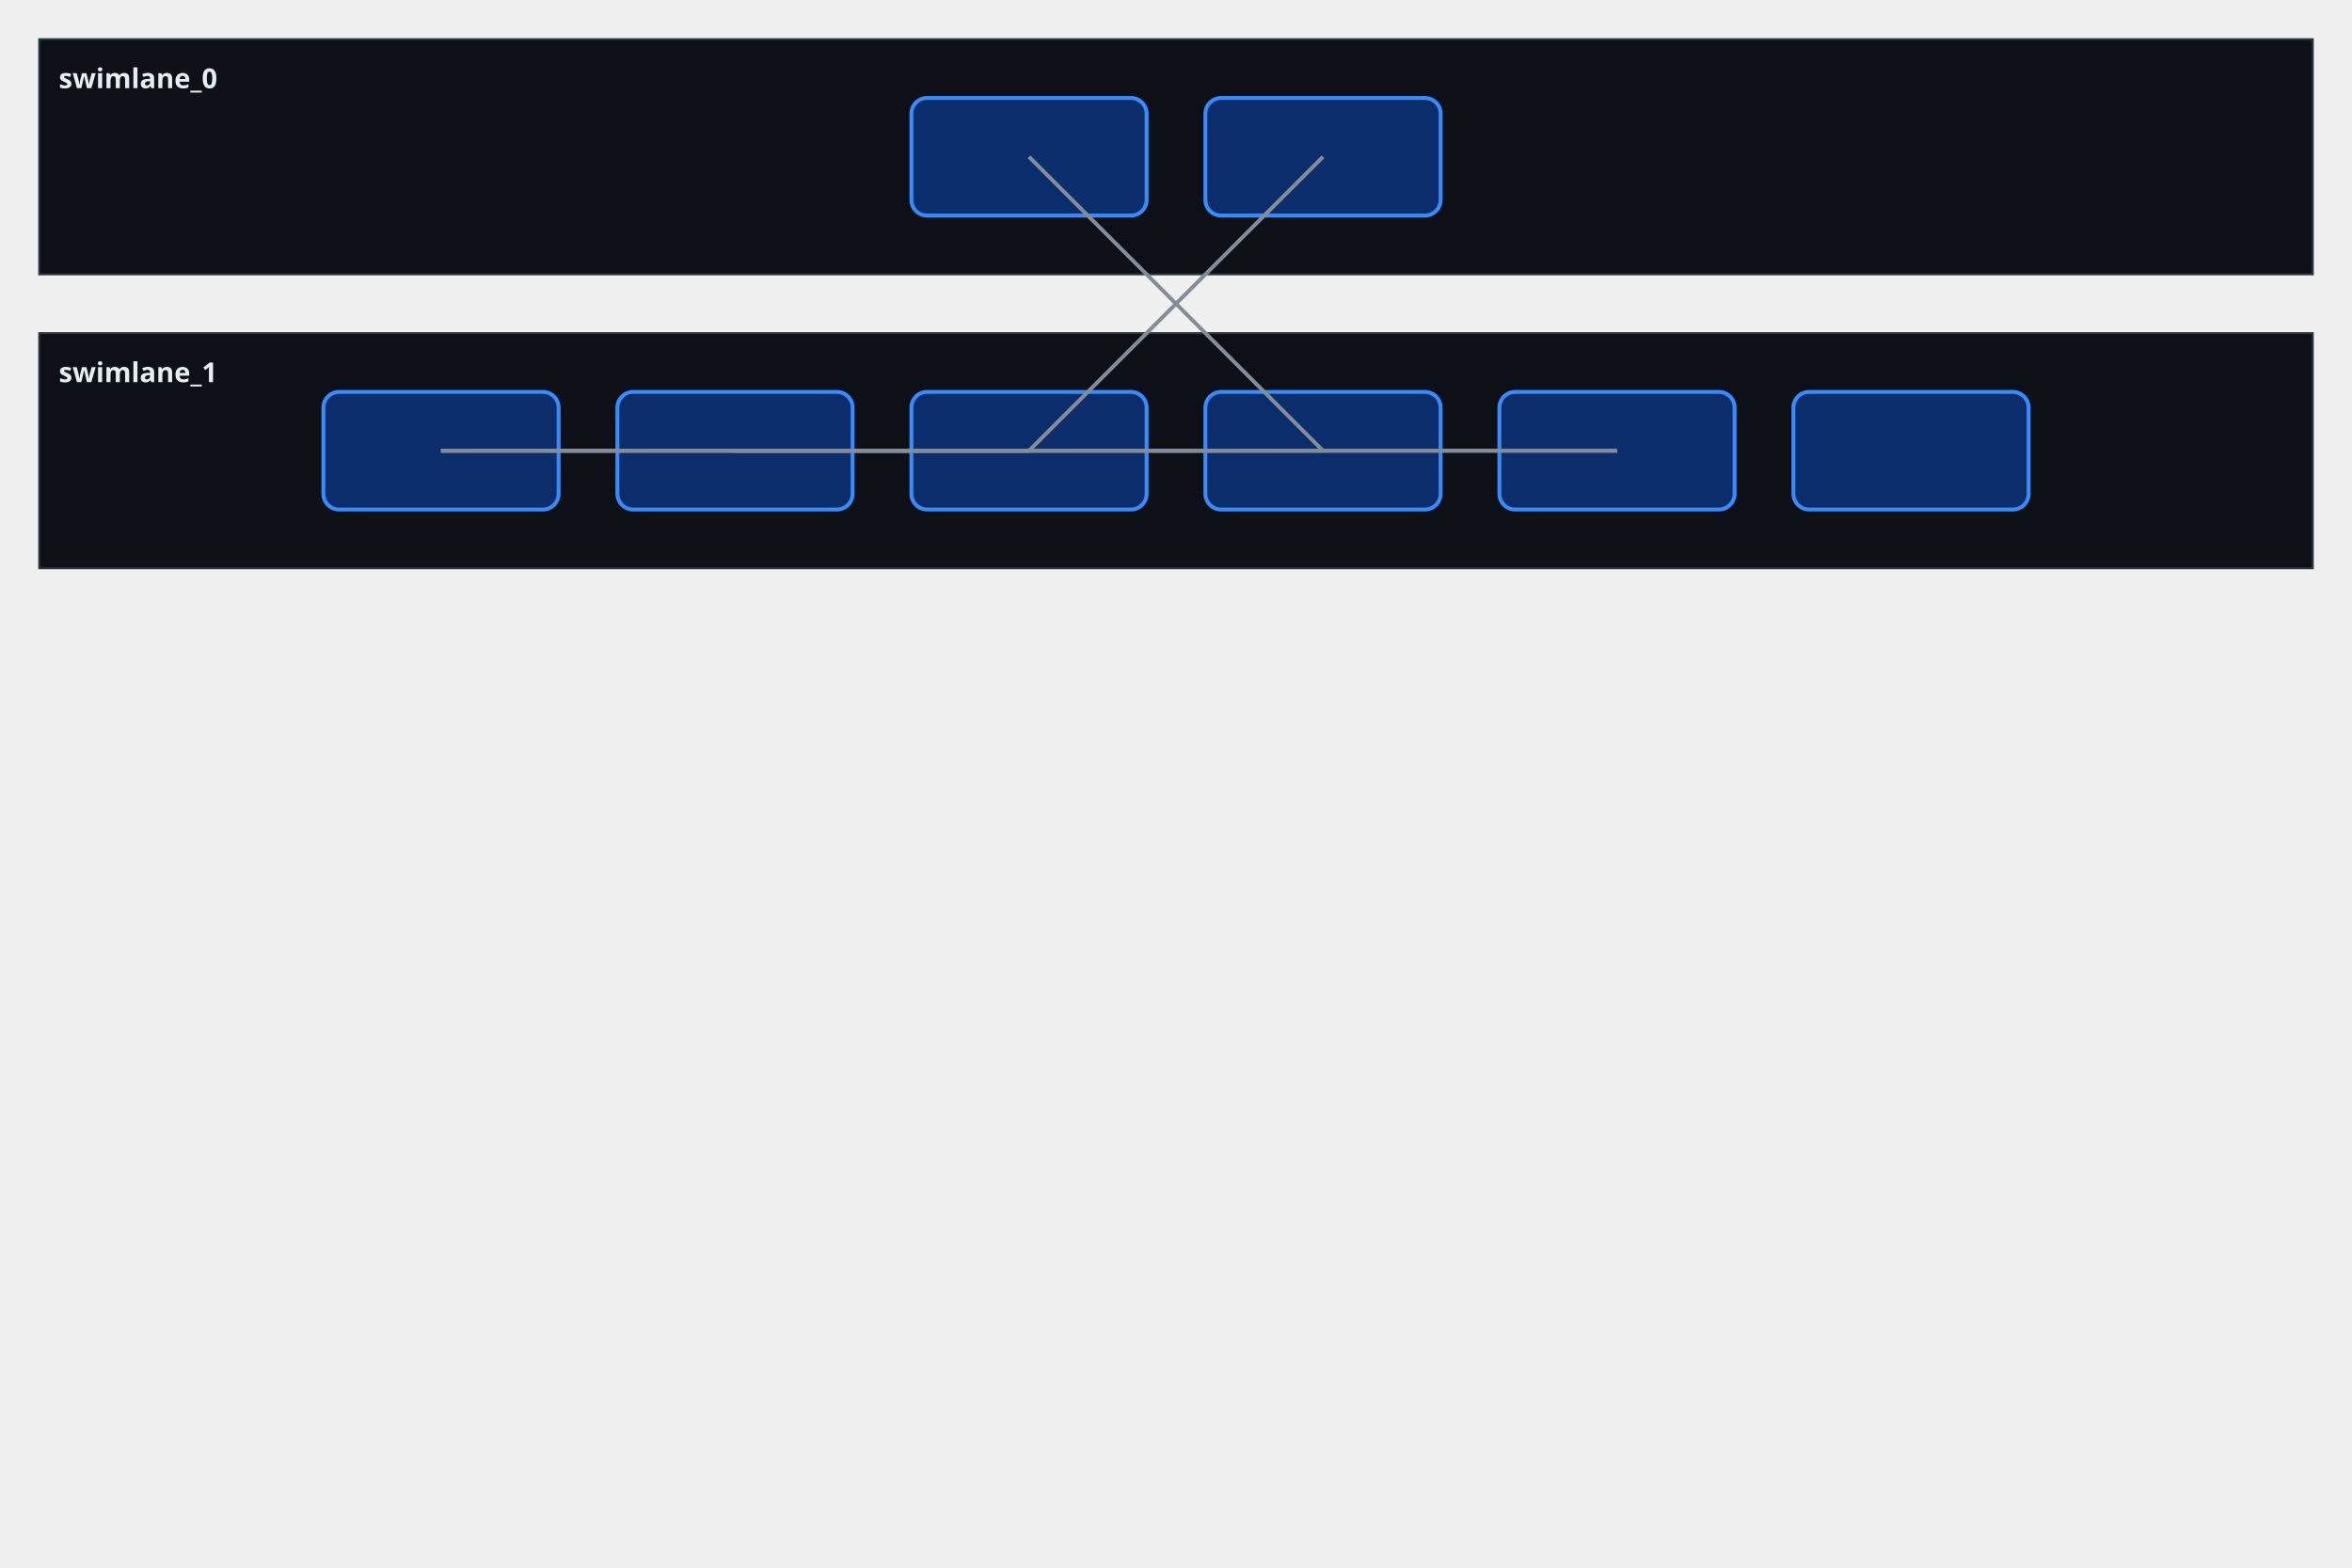
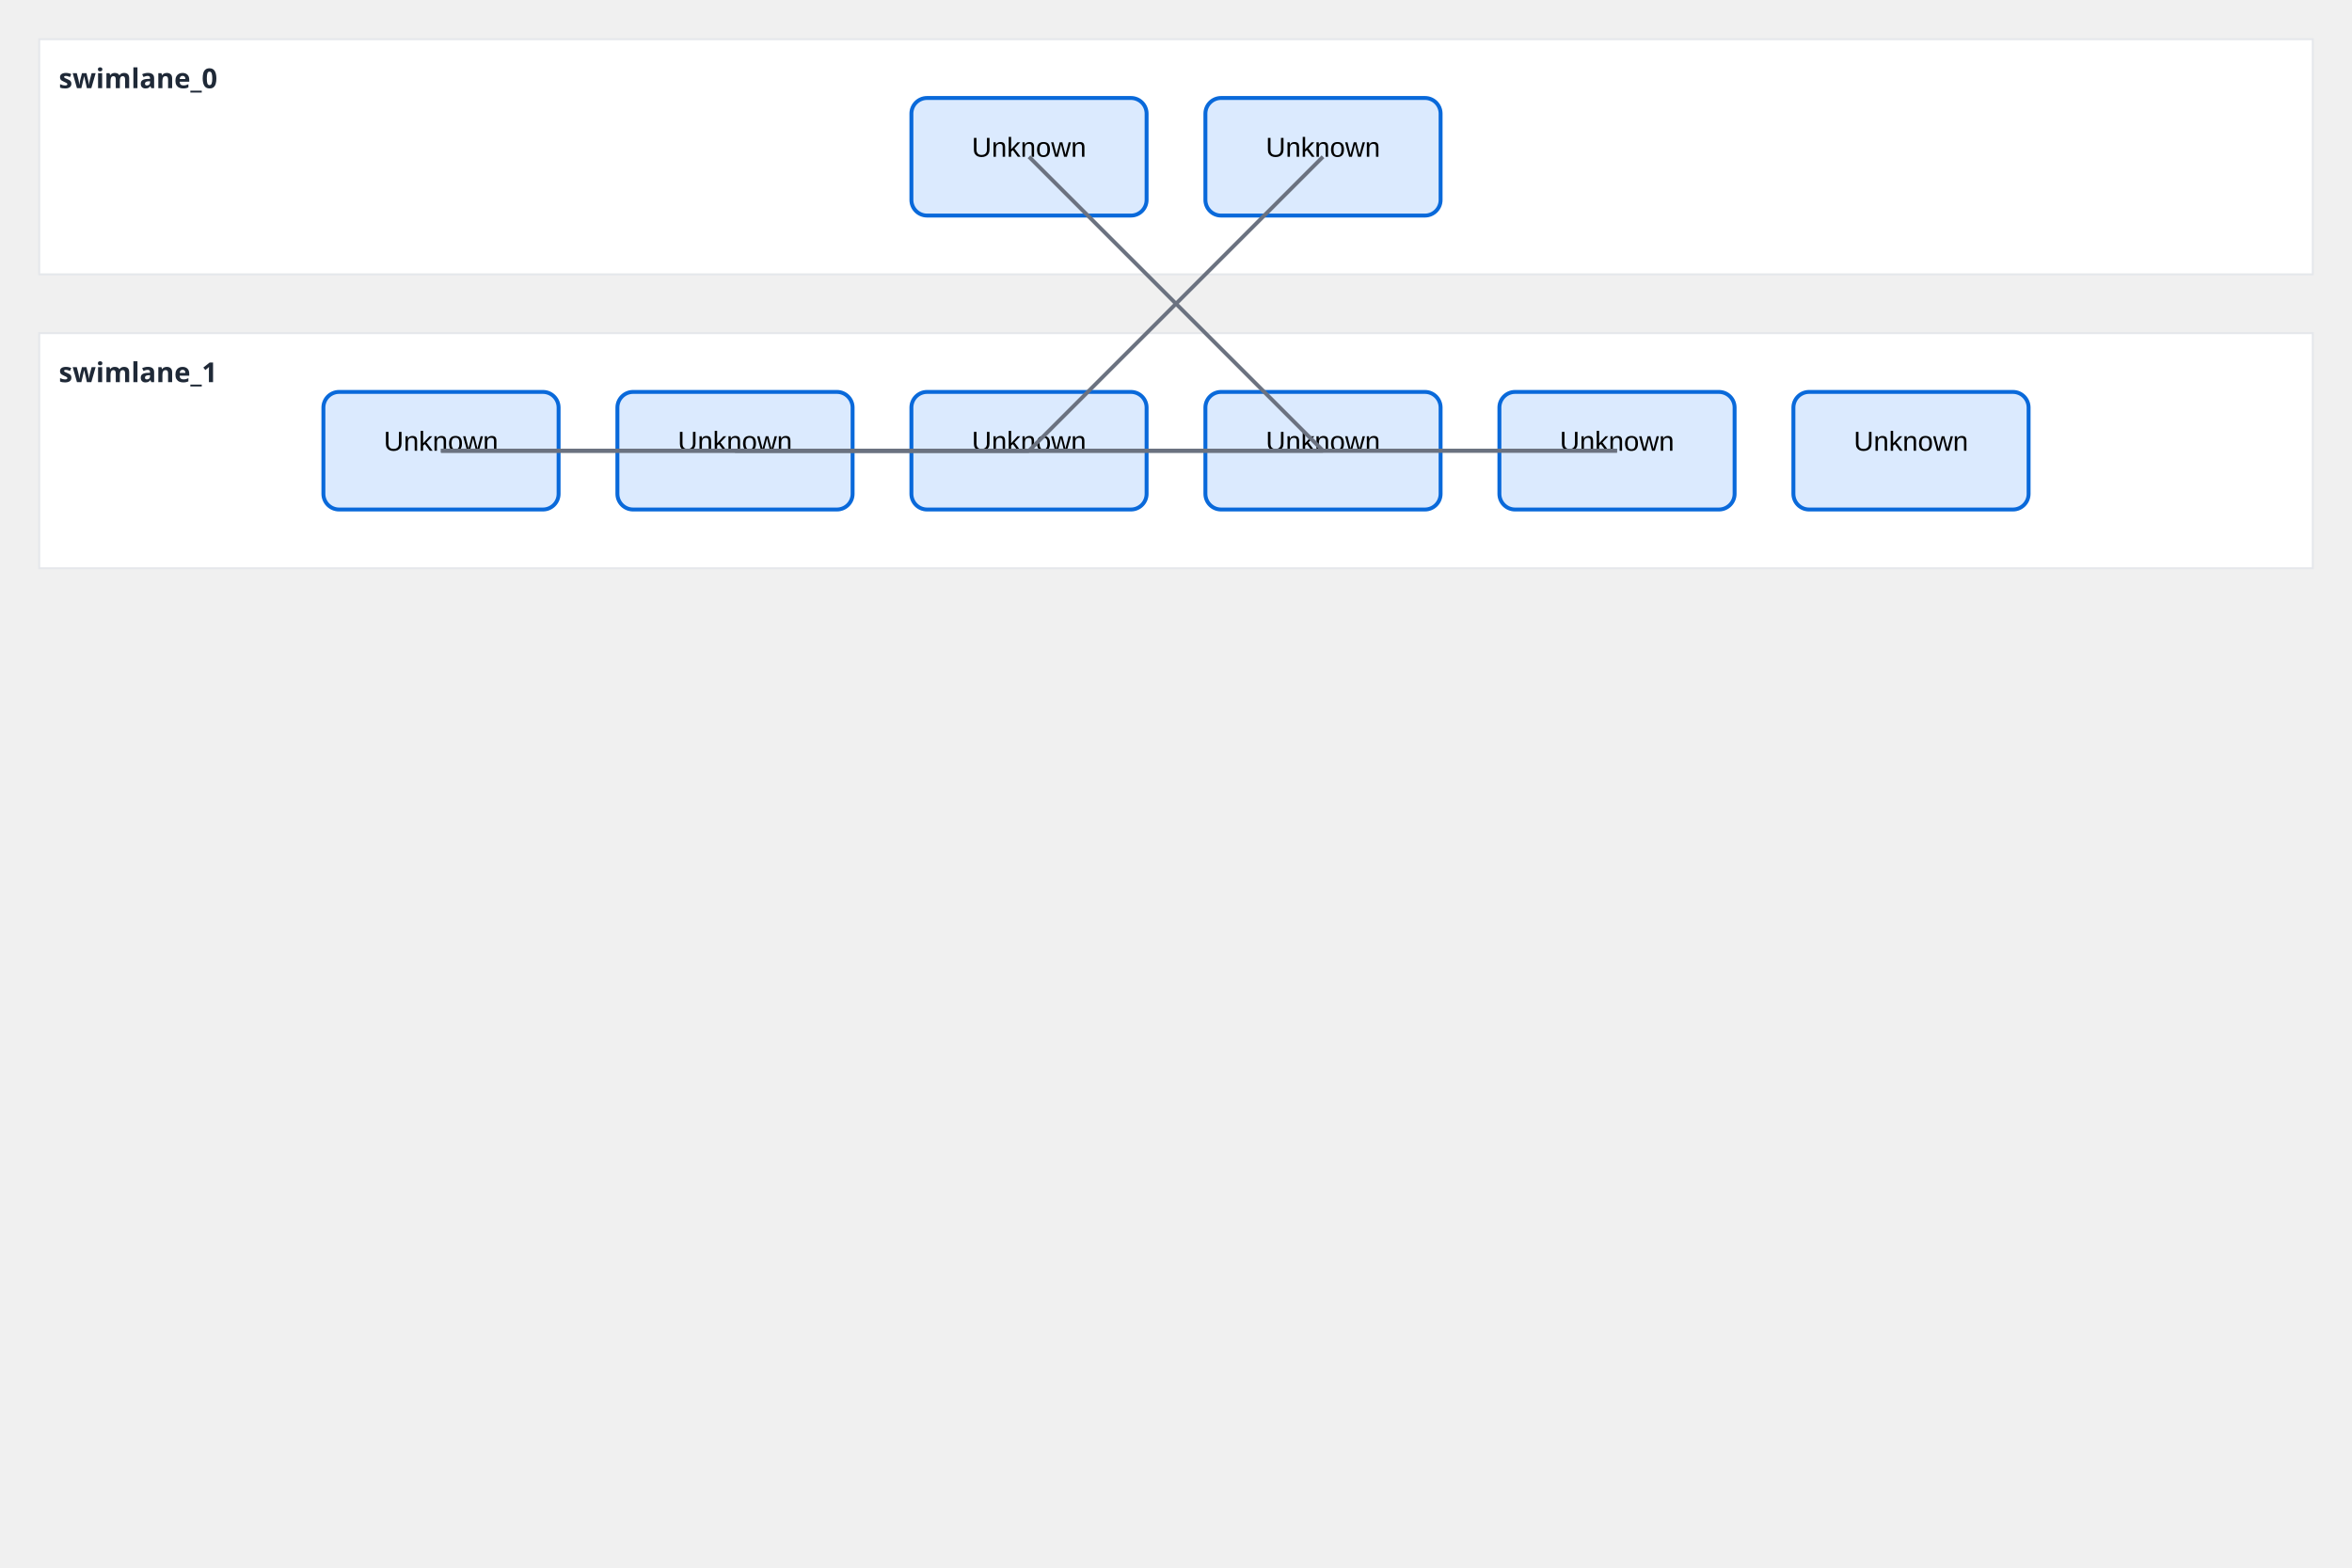
<svg xmlns="http://www.w3.org/2000/svg" viewBox="0 0 1200 800" width="1200" height="800">
  <g>
-     <rect id="swimlane-swimlane_1" class="swimlane" x="20" y="170" width="1160" height="120" fill="#0d1117" stroke="#30363d" stroke-width="1" />
-     <text class="swimlane-label" x="30" y="195" font-family="ui-sans-serif, system-ui, sans-serif" font-size="14" fill="#e6edf3" font-weight="bold" text-anchor="start">swimlane_1</text>
+     <rect id="swimlane-swimlane_1" class="swimlane" x="20" y="170" width="1160" height="120" fill="#ffffff" stroke="#e5e7eb" stroke-width="1" />
+     <text class="swimlane-label" x="30" y="195" font-family="ui-sans-serif, system-ui, sans-serif" font-size="14" fill="#1f2937" font-weight="bold" text-anchor="start">swimlane_1</text>
  </g>
  <g>
-     <rect id="swimlane-swimlane_0" class="swimlane" x="20" y="20" width="1160" height="120" fill="#0d1117" stroke="#30363d" stroke-width="1" />
-     <text class="swimlane-label" x="30" y="45" font-family="ui-sans-serif, system-ui, sans-serif" font-size="14" fill="#e6edf3" font-weight="bold" text-anchor="start">swimlane_0</text>
+     <rect id="swimlane-swimlane_0" class="swimlane" x="20" y="20" width="1160" height="120" fill="#ffffff" stroke="#e5e7eb" stroke-width="1" />
+     <text class="swimlane-label" x="30" y="45" font-family="ui-sans-serif, system-ui, sans-serif" font-size="14" fill="#1f2937" font-weight="bold" text-anchor="start">swimlane_0</text>
  </g>
-   <rect id="entity-PreferencesLoaded" class="entity" x="315" y="200" width="120" height="60" rx="8" ry="8" fill="#0c2d6b" stroke="#388bfd" stroke-width="2" />
-   <rect id="entity-SettingsUpdated" class="entity" x="165" y="200" width="120" height="60" rx="8" ry="8" fill="#0c2d6b" stroke="#388bfd" stroke-width="2" />
-   <rect id="entity-UpdateSettings" class="entity" x="465" y="50" width="120" height="60" rx="8" ry="8" fill="#0c2d6b" stroke="#388bfd" stroke-width="2" />
-   <rect id="entity-NotificationService" class="entity" x="765" y="200" width="120" height="60" rx="8" ry="8" fill="#0c2d6b" stroke="#388bfd" stroke-width="2" />
-   <rect id="entity-ValidateSettings" class="entity" x="615" y="200" width="120" height="60" rx="8" ry="8" fill="#0c2d6b" stroke="#388bfd" stroke-width="2" />
-   <rect id="entity-UserSettings" class="entity" x="915" y="200" width="120" height="60" rx="8" ry="8" fill="#0c2d6b" stroke="#388bfd" stroke-width="2" />
-   <rect id="entity-UserPreferences" class="entity" x="465" y="200" width="120" height="60" rx="8" ry="8" fill="#0c2d6b" stroke="#388bfd" stroke-width="2" />
-   <rect id="entity-GetUserPreferences" class="entity" x="615" y="50" width="120" height="60" rx="8" ry="8" fill="#0c2d6b" stroke="#388bfd" stroke-width="2" />
-   <path id="connector-UpdateSettings-ValidateSettings" class="connector" d="M 525 80 L 675 230" fill="none" stroke="#848d97" stroke-width="2" />
-   <path id="connector-ValidateSettings-SettingsUpdated" class="connector" d="M 675 230 L 225 230" fill="none" stroke="#848d97" stroke-width="2" />
-   <path id="connector-SettingsUpdated-UserPreferences" class="connector" d="M 225 230 L 525 230" fill="none" stroke="#848d97" stroke-width="2" />
-   <path id="connector-GetUserPreferences-UserPreferences" class="connector" d="M 675 80 L 525 230" fill="none" stroke="#848d97" stroke-width="2" />
-   <path id="connector-UserPreferences-PreferencesLoaded" class="connector" d="M 525 230 L 375 230" fill="none" stroke="#848d97" stroke-width="2" />
-   <path id="connector-SettingsUpdated-NotificationService" class="connector" d="M 225 230 L 825 230" fill="none" stroke="#848d97" stroke-width="2" />
-   <path id="connector-NotificationService-PreferencesLoaded" class="connector" d="M 825 230 L 375 230" fill="none" stroke="#848d97" stroke-width="2" />
+   <g id="entity-group-PreferencesLoaded">
+     <rect id="entity-PreferencesLoaded" class="entity" x="315" y="200" width="120" height="60" rx="8" ry="8" fill="#dbeafe" stroke="#0969da" stroke-width="2" />
+     <text class="entity-text" x="375" y="230" font-family="Arial, sans-serif" font-size="14" fill="#000000" font-weight="normal" text-anchor="middle">Unknown</text>
+   </g>
+   <g id="entity-group-GetUserPreferences">
+     <rect id="entity-GetUserPreferences" class="entity" x="615" y="50" width="120" height="60" rx="8" ry="8" fill="#dbeafe" stroke="#0969da" stroke-width="2" />
+     <text class="entity-text" x="675" y="80" font-family="Arial, sans-serif" font-size="14" fill="#000000" font-weight="normal" text-anchor="middle">Unknown</text>
+   </g>
+   <g id="entity-group-NotificationService">
+     <rect id="entity-NotificationService" class="entity" x="765" y="200" width="120" height="60" rx="8" ry="8" fill="#dbeafe" stroke="#0969da" stroke-width="2" />
+     <text class="entity-text" x="825" y="230" font-family="Arial, sans-serif" font-size="14" fill="#000000" font-weight="normal" text-anchor="middle">Unknown</text>
+   </g>
+   <g id="entity-group-UserPreferences">
+     <rect id="entity-UserPreferences" class="entity" x="465" y="200" width="120" height="60" rx="8" ry="8" fill="#dbeafe" stroke="#0969da" stroke-width="2" />
+     <text class="entity-text" x="525" y="230" font-family="Arial, sans-serif" font-size="14" fill="#000000" font-weight="normal" text-anchor="middle">Unknown</text>
+   </g>
+   <g id="entity-group-UpdateSettings">
+     <rect id="entity-UpdateSettings" class="entity" x="465" y="50" width="120" height="60" rx="8" ry="8" fill="#dbeafe" stroke="#0969da" stroke-width="2" />
+     <text class="entity-text" x="525" y="80" font-family="Arial, sans-serif" font-size="14" fill="#000000" font-weight="normal" text-anchor="middle">Unknown</text>
+   </g>
+   <g id="entity-group-UserSettings">
+     <rect id="entity-UserSettings" class="entity" x="915" y="200" width="120" height="60" rx="8" ry="8" fill="#dbeafe" stroke="#0969da" stroke-width="2" />
+     <text class="entity-text" x="975" y="230" font-family="Arial, sans-serif" font-size="14" fill="#000000" font-weight="normal" text-anchor="middle">Unknown</text>
+   </g>
+   <g id="entity-group-SettingsUpdated">
+     <rect id="entity-SettingsUpdated" class="entity" x="165" y="200" width="120" height="60" rx="8" ry="8" fill="#dbeafe" stroke="#0969da" stroke-width="2" />
+     <text class="entity-text" x="225" y="230" font-family="Arial, sans-serif" font-size="14" fill="#000000" font-weight="normal" text-anchor="middle">Unknown</text>
+   </g>
+   <g id="entity-group-ValidateSettings">
+     <rect id="entity-ValidateSettings" class="entity" x="615" y="200" width="120" height="60" rx="8" ry="8" fill="#dbeafe" stroke="#0969da" stroke-width="2" />
+     <text class="entity-text" x="675" y="230" font-family="Arial, sans-serif" font-size="14" fill="#000000" font-weight="normal" text-anchor="middle">Unknown</text>
+   </g>
+   <path id="connector-UpdateSettings-ValidateSettings" class="connector" d="M 525 80 L 675 230" fill="none" stroke="#6b7280" stroke-width="2" />
+   <path id="connector-ValidateSettings-SettingsUpdated" class="connector" d="M 675 230 L 225 230" fill="none" stroke="#6b7280" stroke-width="2" />
+   <path id="connector-SettingsUpdated-UserPreferences" class="connector" d="M 225 230 L 525 230" fill="none" stroke="#6b7280" stroke-width="2" />
+   <path id="connector-GetUserPreferences-UserPreferences" class="connector" d="M 675 80 L 525 230" fill="none" stroke="#6b7280" stroke-width="2" />
+   <path id="connector-UserPreferences-PreferencesLoaded" class="connector" d="M 525 230 L 375 230" fill="none" stroke="#6b7280" stroke-width="2" />
+   <path id="connector-SettingsUpdated-NotificationService" class="connector" d="M 225 230 L 825 230" fill="none" stroke="#6b7280" stroke-width="2" />
+   <path id="connector-NotificationService-PreferencesLoaded" class="connector" d="M 825 230 L 375 230" fill="none" stroke="#6b7280" stroke-width="2" />
</svg>
